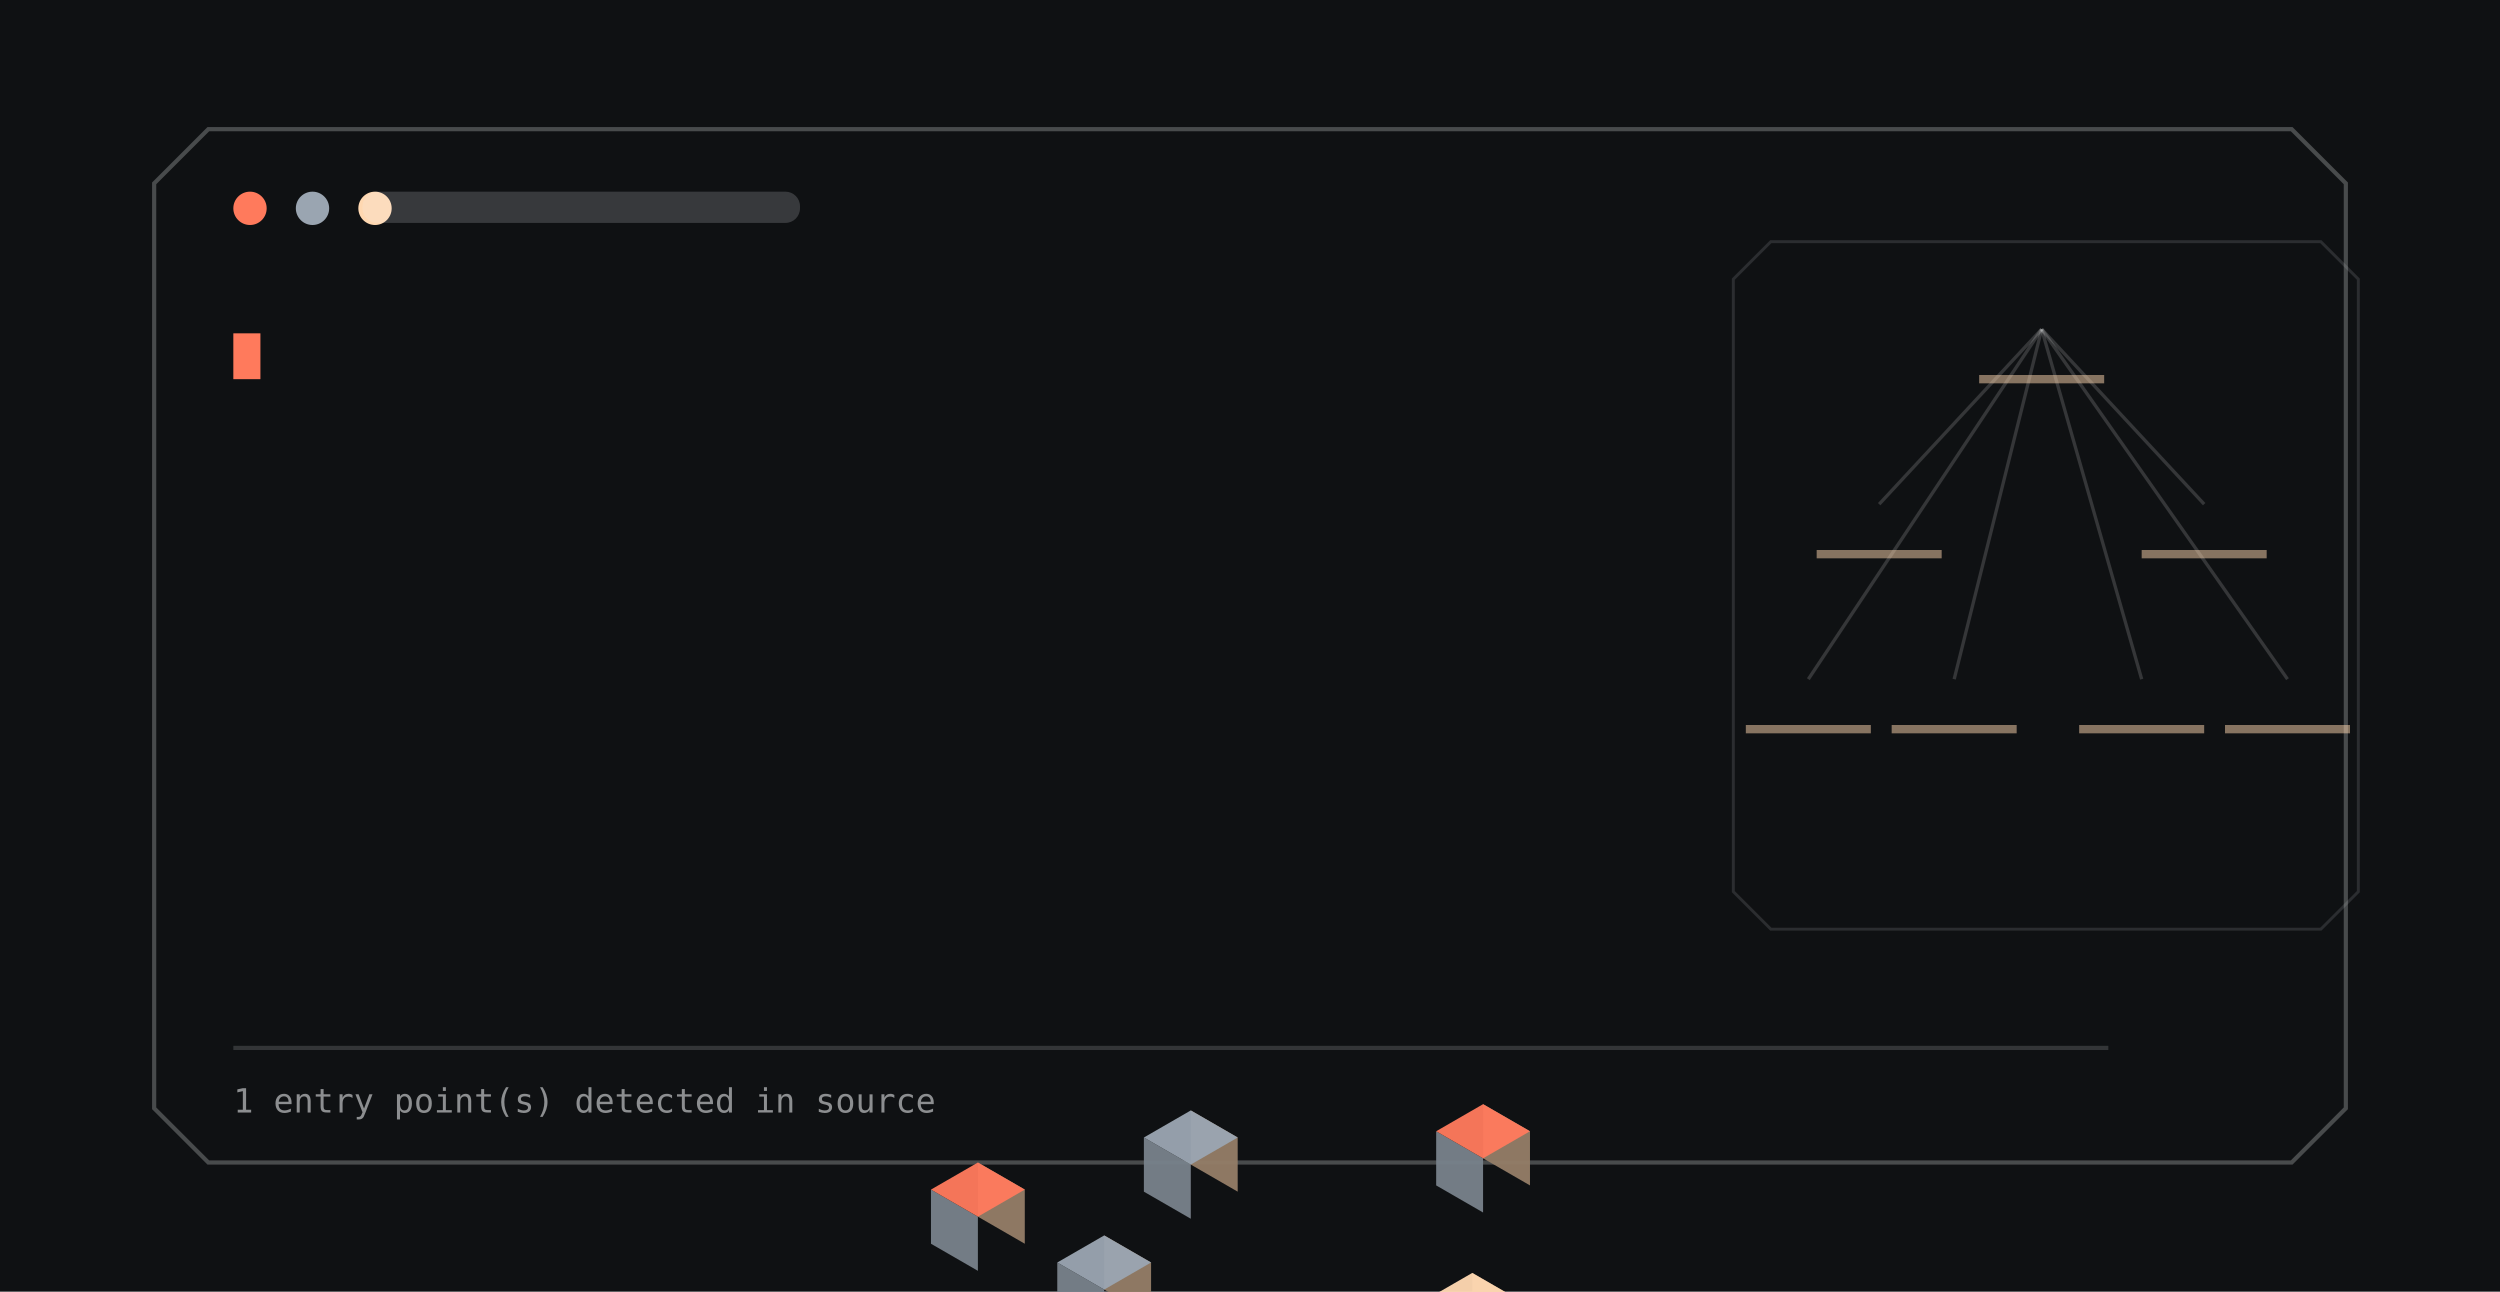
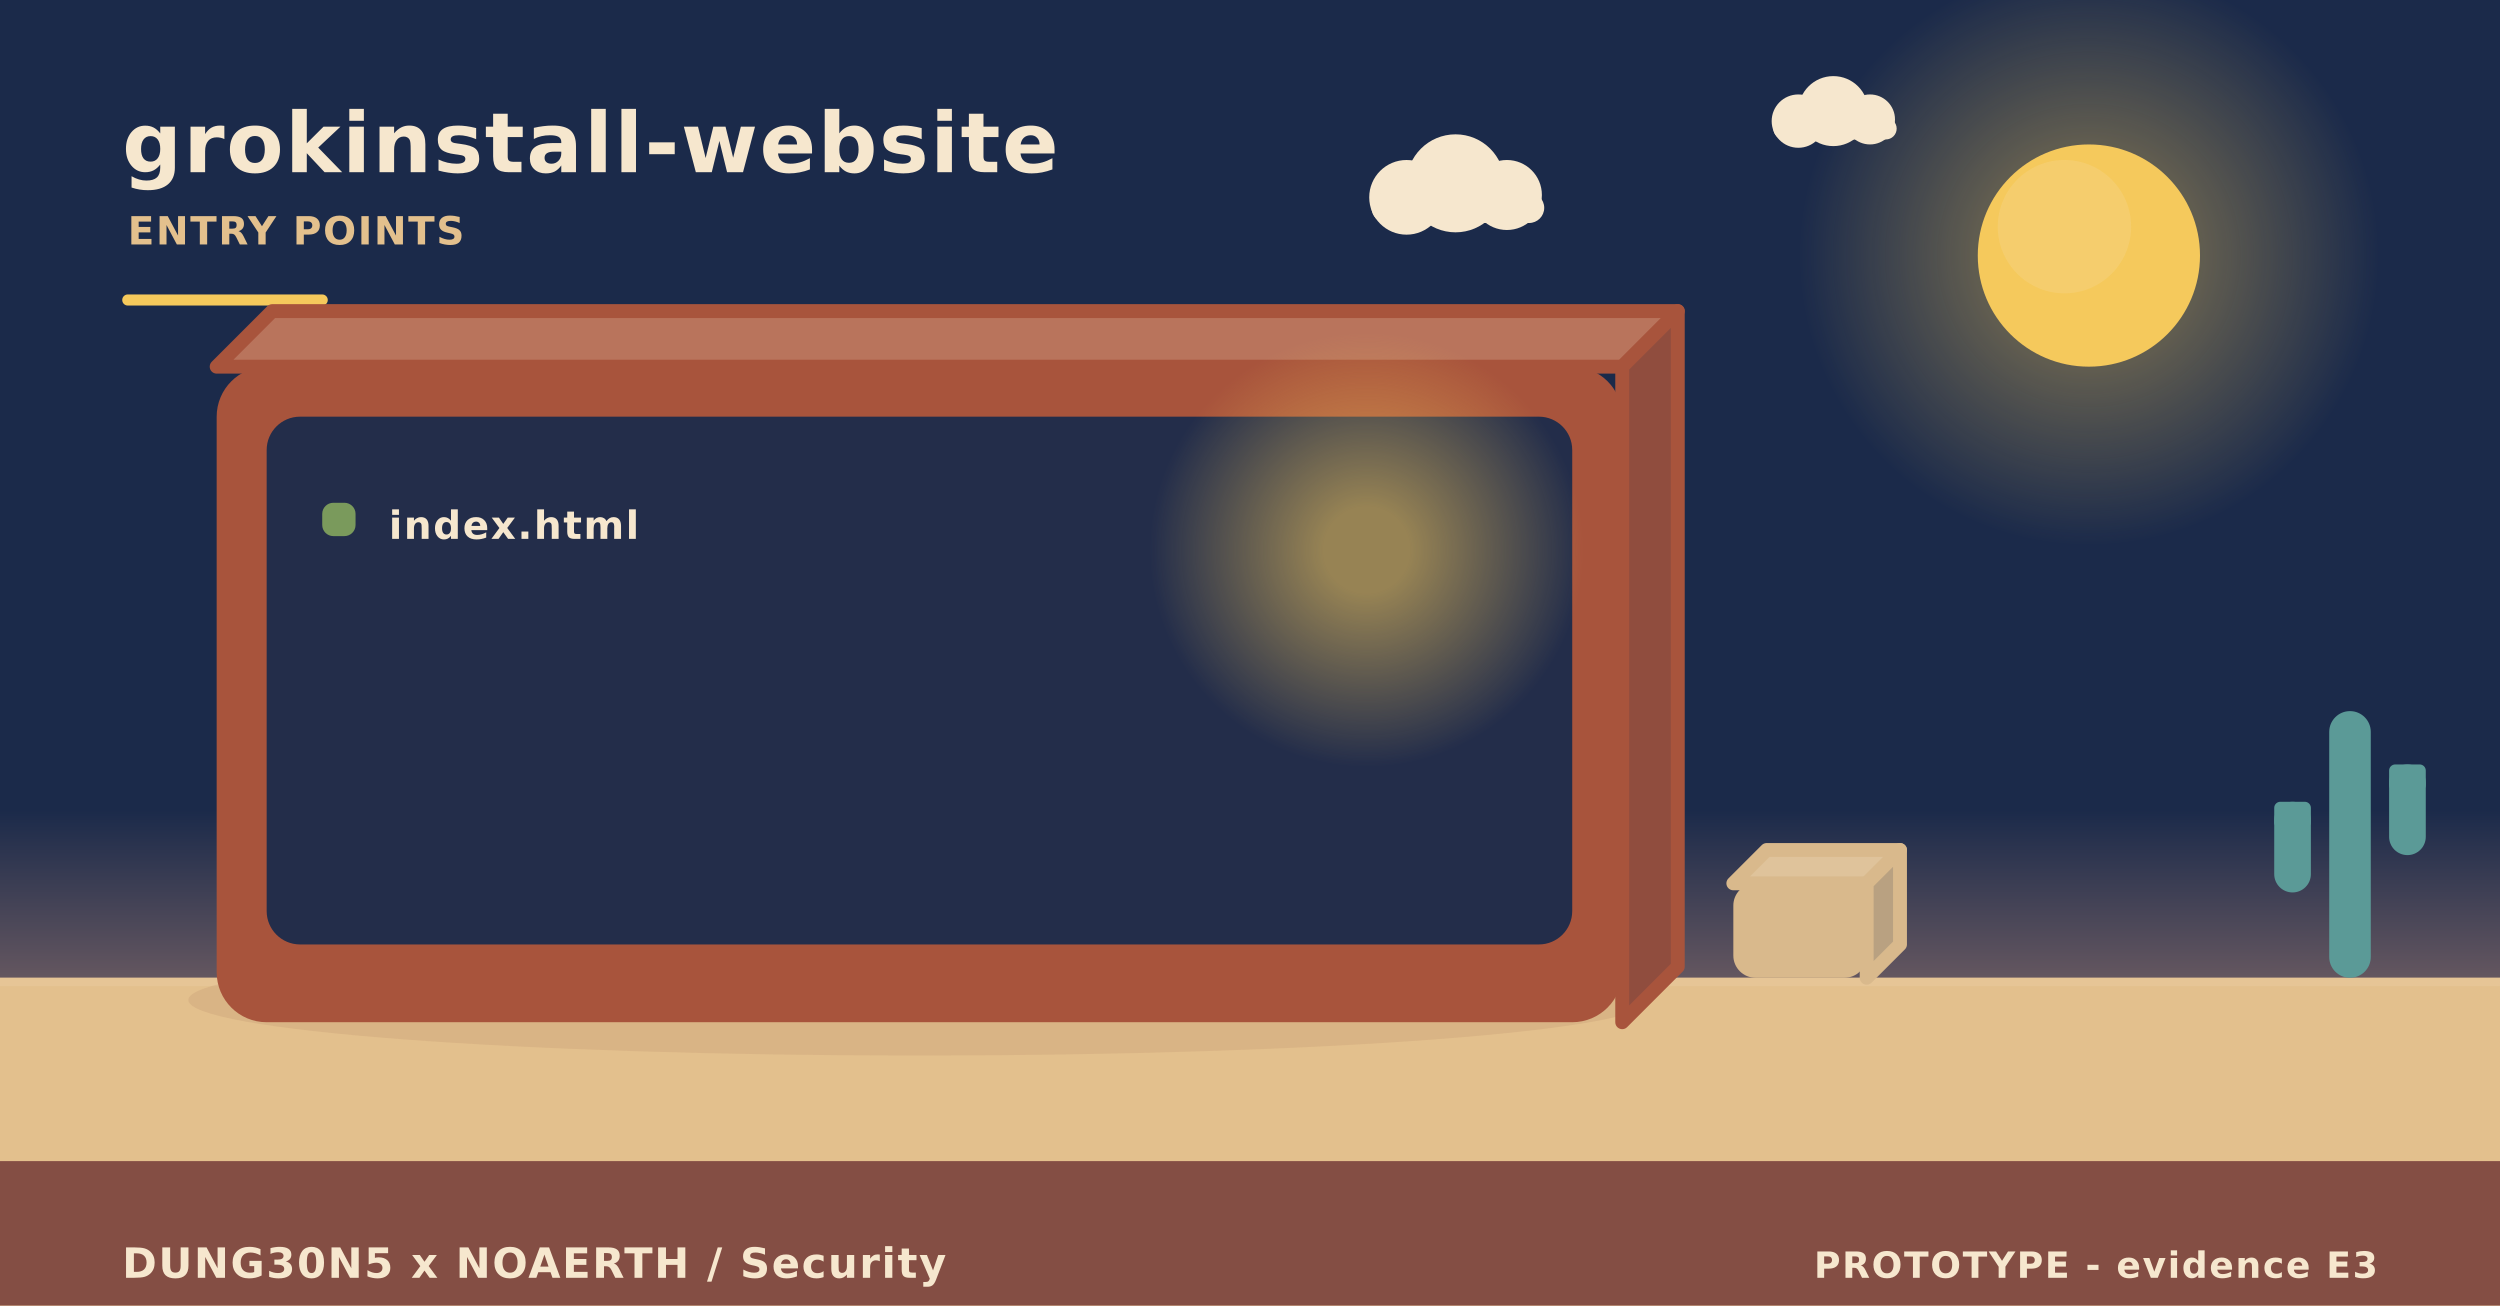
- <svg xmlns="http://www.w3.org/2000/svg" viewBox="0 0 1200 620" width="1200" height="620" role="img" aria-label="grokinstall-website command surface">
-   <rect width="1200" height="620" fill="#0f1113" />
-   <defs>
-     <linearGradient id="gt" x1="0" y1="0" x2="1" y2="1">
-       <stop offset="0%" stop-color="#ff7a5c" />
-       <stop offset="100%" stop-color="#9aa5b1" />
-     </linearGradient>
-   </defs>
-   <path d="M100.00,62.00 H1100.00 L1126.00,88.00 V532.00 L1100.00,558.00 H100.00 L74.00,532.00 V88.00 Z" fill="none" stroke="rgba(241,243,245,0.300)" stroke-width="2.00" opacity="0.85" />
-   <circle cx="120.00" cy="100.00" r="8.00" fill="#ff7a5c" opacity="1.00" />
-   <circle cx="150.00" cy="100.00" r="8.00" fill="#9aa5b1" opacity="1.00" />
-   <circle cx="180.00" cy="100.00" r="8.00" fill="#ffd8b1" opacity="1.00" />
-   <rect x="174.00" y="92.00" width="210.00" height="15.00" rx="7.00" fill="rgba(241,243,245,0.180)" opacity="1.00" />
-   <text x="112" y="148" font-family="ui-monospace,SFMono-Regular,Menlo,monospace" font-size="21" fill="rgba(241,243,245,0.800)" opacity="0">index.html<animate attributeName="opacity" values="0;1;1;0" dur="1.5s" begin="0.0s" repeatCount="indefinite" />
-   </text>
-   <rect x="112" y="160" width="13" height="22" fill="#ff7a5c">
-     <animate attributeName="opacity" values="1;0;1" dur="1.05s" begin="0s" repeatCount="indefinite" />
-   </rect>
-   <path d="M850.00,116.00 H1114.00 L1132.00,134.00 V428.00 L1114.00,446.00 H850.00 L832.00,428.00 V134.00 Z" fill="none" stroke="rgba(241,243,245,0.180)" stroke-width="1.40" opacity="0.70" />
-   <line x1="980.00" y1="158.00" x2="902.00" y2="242.00" stroke="rgba(241,243,245,0.300)" stroke-width="1.60" opacity="0.55" />
-   <line x1="980.00" y1="158.00" x2="1058.00" y2="242.00" stroke="rgba(241,243,245,0.300)" stroke-width="1.60" opacity="0.55" />
-   <line x1="980.00" y1="158.00" x2="868.00" y2="326.00" stroke="rgba(241,243,245,0.300)" stroke-width="1.60" opacity="0.55" />
-   <line x1="980.00" y1="158.00" x2="938.00" y2="326.00" stroke="rgba(241,243,245,0.300)" stroke-width="1.60" opacity="0.55" />
-   <line x1="980.00" y1="158.00" x2="1028.00" y2="326.00" stroke="rgba(241,243,245,0.300)" stroke-width="1.60" opacity="0.55" />
-   <line x1="980.00" y1="158.00" x2="1098.00" y2="326.00" stroke="rgba(241,243,245,0.300)" stroke-width="1.60" opacity="0.55" />
-   <polygon points="711.87,556.00 734.39,569.00 734.39,543.00 711.87,530.00" fill="#947d67" opacity="0.95" />
-   <polygon points="689.36,569.00 711.87,582.00 711.87,556.00 689.36,543.00" fill="#78818a" opacity="0.95" />
-   <polygon points="711.87,530.00 734.39,543.00 711.87,556.00 689.36,543.00" fill="#ff7a5c" opacity="0.95" />
+ <svg xmlns="http://www.w3.org/2000/svg" width="900" height="470" viewBox="0 0 900 470" role="img" aria-label="grokinstall-website - how it is operated">
+   <linearGradient id="skyt" x1="0" y1="0" x2="0" y2="1">
+     <stop offset="0" stop-color="#1b2a4a" />
+     <stop offset="0.62" stop-color="#1b2a4a" />
+     <stop offset="1" stop-color="#f3ad8a" />
+   </linearGradient>
+   <rect width="900" height="470" fill="url(#skyt)" />
+   <radialGradient id="sunt">
+     <stop offset="0.35" stop-color="#f5c95c" stop-opacity="0.34" />
+     <stop offset="1" stop-color="#f5c95c" stop-opacity="0" />
+   </radialGradient>
+   <circle cx="752" cy="92" r="104" fill="url(#sunt)" />
+   <circle cx="752" cy="92" r="40" fill="#f5c95c" />
+   <circle cx="743.2" cy="81.6" r="24" fill="#f5d27e" opacity="0.5" />
  <g>
-     <rect x="950.00" y="180.00" width="60.00" height="4.00" rx="0.00" fill="rgba(255,216,177,0.500)" opacity="1.00" />
-     <animate attributeName="opacity" values="0.25;1.0;0.25" dur="10.95s" begin="0.0s" repeatCount="indefinite" />
+     <circle cx="524" cy="66" r="17.64" fill="#f6e7ce" />
+     <circle cx="506.36" cy="71.04" r="13.44" fill="#f6e7ce" />
+     <circle cx="542.48" cy="70.2" r="12.6" fill="#f6e7ce" />
+     <rect x="493.76" y="69.36" width="62.16" height="10.92" rx="5.46" fill="#f6e7ce" />
+     <animateTransform attributeName="transform" type="translate" values="0 0;24 0;0 0" dur="36s" begin="0s" repeatCount="indefinite" />
  </g>
-   <polygon points="571.58,559.00 594.09,572.00 594.09,546.00 571.58,533.00" fill="#947d67" opacity="0.95" />
-   <polygon points="549.06,572.00 571.58,585.00 571.58,559.00 549.06,546.00" fill="#78818a" opacity="0.95" />
-   <polygon points="571.58,533.00 594.09,546.00 571.58,559.00 549.06,546.00" fill="#9aa5b1" opacity="0.95" />
  <g>
-     <rect x="872.00" y="264.00" width="60.00" height="4.00" rx="0.00" fill="rgba(255,216,177,0.500)" opacity="1.00" />
-     <animate attributeName="opacity" values="0.25;1.0;0.25" dur="10.95s" begin="0.4s" repeatCount="indefinite" />
+     <circle cx="660" cy="40" r="12.6" fill="#f6e7ce" />
+     <circle cx="647.4" cy="43.6" r="9.6" fill="#f6e7ce" />
+     <circle cx="673.2" cy="43" r="9" fill="#f6e7ce" />
+     <rect x="638.4" y="42.4" width="44.4" height="7.8" rx="3.9" fill="#f6e7ce" />
+     <animateTransform attributeName="transform" type="translate" values="0 0;-18 0;0 0" dur="46s" begin="3s" repeatCount="indefinite" />
  </g>
-   <polygon points="706.68,637.00 729.19,650.00 729.19,624.00 706.68,611.00" fill="#947d67" opacity="0.95" />
-   <polygon points="684.16,650.00 706.68,663.00 706.68,637.00 684.16,624.00" fill="#78818a" opacity="0.95" />
-   <polygon points="706.68,611.00 729.19,624.00 706.68,637.00 684.16,624.00" fill="#ffd8b1" opacity="0.95" />
+   <rect x="0" y="352" width="900" height="118" fill="#e3c08d" />
+   <rect x="0" y="352" width="900" height="3" fill="#e6c596" />
+   <text x="44" y="62" font-family="Verdana,DejaVu Sans,sans-serif" font-size="30" font-weight="700" letter-spacing="0.6" fill="#f6e7ce" text-anchor="start">grokinstall-website</text>
+   <text x="46" y="88" font-family="Verdana,DejaVu Sans,sans-serif" font-size="14" font-weight="700" letter-spacing="0.6" fill="#e3c08d" text-anchor="start">ENTRY POINTS</text>
+   <rect x="44" y="106" width="74" height="4" rx="2" fill="#f5c95c" />
+   <ellipse cx="331" cy="360" rx="263.2" ry="20" fill="rgba(138,90,68,0.11)" />
+   <path d="M78,132 L584,132 L604,112 L98,112 Z" fill="#b9745c" stroke="#a8543c" stroke-width="5" stroke-linejoin="round" />
+   <path d="M584,132 L604,112 L604,348 L584,368 Z" fill="#904d3e" stroke="#a8543c" stroke-width="5" stroke-linejoin="round" />
+   <rect x="78" y="132" width="506" height="236" rx="18" fill="#a8543c" />
+   <rect x="96" y="150" width="470" height="190" rx="12" fill="#1b2a4a" opacity="0.94" />
+   <radialGradient id="lamp96986">
+     <stop offset="0.2" stop-color="#f5c95c" stop-opacity="0.55" />
+     <stop offset="1" stop-color="#f5c95c" stop-opacity="0" />
+   </radialGradient>
+   <circle cx="492" cy="198" r="78" fill="url(#lamp96986)" />
+   <rect x="116" y="181" width="12" height="12" rx="4" fill="#7a9a5c" />
  <g>
-     <rect x="1028.00" y="264.00" width="60.00" height="4.00" rx="0.00" fill="rgba(255,216,177,0.500)" opacity="1.00" />
-     <animate attributeName="opacity" values="0.25;1.0;0.25" dur="10.95s" begin="0.8s" repeatCount="indefinite" />
+     <text x="140" y="194" font-family="Verdana,DejaVu Sans,sans-serif" font-size="14" font-weight="700" letter-spacing="0.6" fill="#f6e7ce" text-anchor="start">index.html</text>
+     <animateTransform attributeName="transform" type="translate" values="0 10;0 0" dur="0.7s" begin="0.4s" fill="freeze" />
  </g>
-   <polygon points="469.39,584.00 491.90,597.00 491.90,571.00 469.39,558.00" fill="#947d67" opacity="0.95" />
-   <polygon points="446.87,597.00 469.39,610.00 469.39,584.00 446.87,571.00" fill="#78818a" opacity="0.95" />
-   <polygon points="469.39,558.00 491.90,571.00 469.39,584.00 446.87,571.00" fill="#ff7a5c" opacity="0.95" />
-   <g>
-     <rect x="838.00" y="348.00" width="60.00" height="4.00" rx="0.00" fill="rgba(255,216,177,0.500)" opacity="1.00" />
-     <animate attributeName="opacity" values="0.25;1.0;0.25" dur="10.95s" begin="1.2s" repeatCount="indefinite" />
-   </g>
-   <polygon points="530.01,619.00 552.52,632.00 552.52,606.00 530.01,593.00" fill="#947d67" opacity="0.95" />
-   <polygon points="507.49,632.00 530.01,645.00 530.01,619.00 507.49,606.00" fill="#78818a" opacity="0.95" />
-   <polygon points="530.01,593.00 552.52,606.00 530.01,619.00 507.49,606.00" fill="#9aa5b1" opacity="0.95" />
-   <g>
-     <rect x="908.00" y="348.00" width="60.00" height="4.00" rx="0.00" fill="rgba(255,216,177,0.500)" opacity="1.00" />
-     <animate attributeName="opacity" values="0.25;1.0;0.25" dur="10.95s" begin="1.6s" repeatCount="indefinite" />
-   </g>
-   <polygon points="607.95,664.00 630.47,677.00 630.47,651.00 607.95,638.00" fill="#947d67" opacity="0.95" />
-   <polygon points="585.43,677.00 607.95,690.00 607.95,664.00 585.43,651.00" fill="#78818a" opacity="0.95" />
-   <polygon points="607.95,638.00 630.47,651.00 607.95,664.00 585.43,651.00" fill="#ffd8b1" opacity="0.95" />
-   <g>
-     <rect x="998.00" y="348.00" width="60.00" height="4.00" rx="0.00" fill="rgba(255,216,177,0.500)" opacity="1.00" />
-     <animate attributeName="opacity" values="0.25;1.0;0.25" dur="10.95s" begin="2.0s" repeatCount="indefinite" />
-   </g>
-   <polygon points="668.57,699.00 691.09,712.00 691.09,686.00 668.57,673.00" fill="#947d67" opacity="0.95" />
-   <polygon points="646.05,712.00 668.57,725.00 668.57,699.00 646.05,686.00" fill="#78818a" opacity="0.95" />
-   <polygon points="668.57,673.00 691.09,686.00 668.57,699.00 646.05,686.00" fill="#ff7a5c" opacity="0.95" />
-   <g>
-     <rect x="1068.00" y="348.00" width="60.00" height="4.00" rx="0.00" fill="rgba(255,216,177,0.500)" opacity="1.00" />
-     <animate attributeName="opacity" values="0.25;1.0;0.25" dur="10.95s" begin="2.4s" repeatCount="indefinite" />
-   </g>
-   <rect x="112.00" y="502.00" width="900.00" height="2.00" rx="0.00" fill="rgba(241,243,245,0.160)" opacity="1.00" />
-   <text x="112" y="534" font-family="ui-monospace,Menlo,monospace" font-size="16" fill="rgba(241,243,245,0.550)">1 entry point(s) detected in source</text>
+   <path d="M624,318 L672,318 L684,306 L636,306 Z" fill="#dfc39b" stroke="#d9b98c" stroke-width="5" stroke-linejoin="round" />
+   <path d="M672,318 L684,306 L684,340 L672,352 Z" fill="#b9a181" stroke="#d9b98c" stroke-width="5" stroke-linejoin="round" />
+   <rect x="624" y="318" width="48" height="34" rx="8" fill="#d9b98c" />
+   <rect x="838.52" y="256" width="14.96" height="96" rx="7.48" fill="#5b9a97" />
+   <rect x="818.72" y="288.64" width="13.2" height="32.64" rx="6.6" fill="#5b9a97" />
+   <rect x="818.72" y="288.64" width="13.2" height="9.6" rx="2.2" fill="#5b9a97" />
+   <rect x="860.08" y="275.2" width="13.2" height="32.64" rx="6.6" fill="#5b9a97" />
+   <rect x="860.08" y="275.2" width="13.2" height="9.6" rx="2.2" fill="#5b9a97" />
+   <rect x="0" y="418" width="900" height="52" rx="0" fill="#7e4740" opacity="0.94" />
+   <text x="44" y="460" font-family="Verdana,DejaVu Sans,sans-serif" font-size="15" font-weight="700" letter-spacing="0.6" fill="#f6e7ce" text-anchor="start">DUNG30N5 x NOAERTH  /  Security</text>
+   <text x="856" y="460" font-family="Verdana,DejaVu Sans,sans-serif" font-size="13" font-weight="700" letter-spacing="0.6" fill="#f6e7ce" text-anchor="end">PROTOTYPE  -  evidence E3</text>
</svg>
